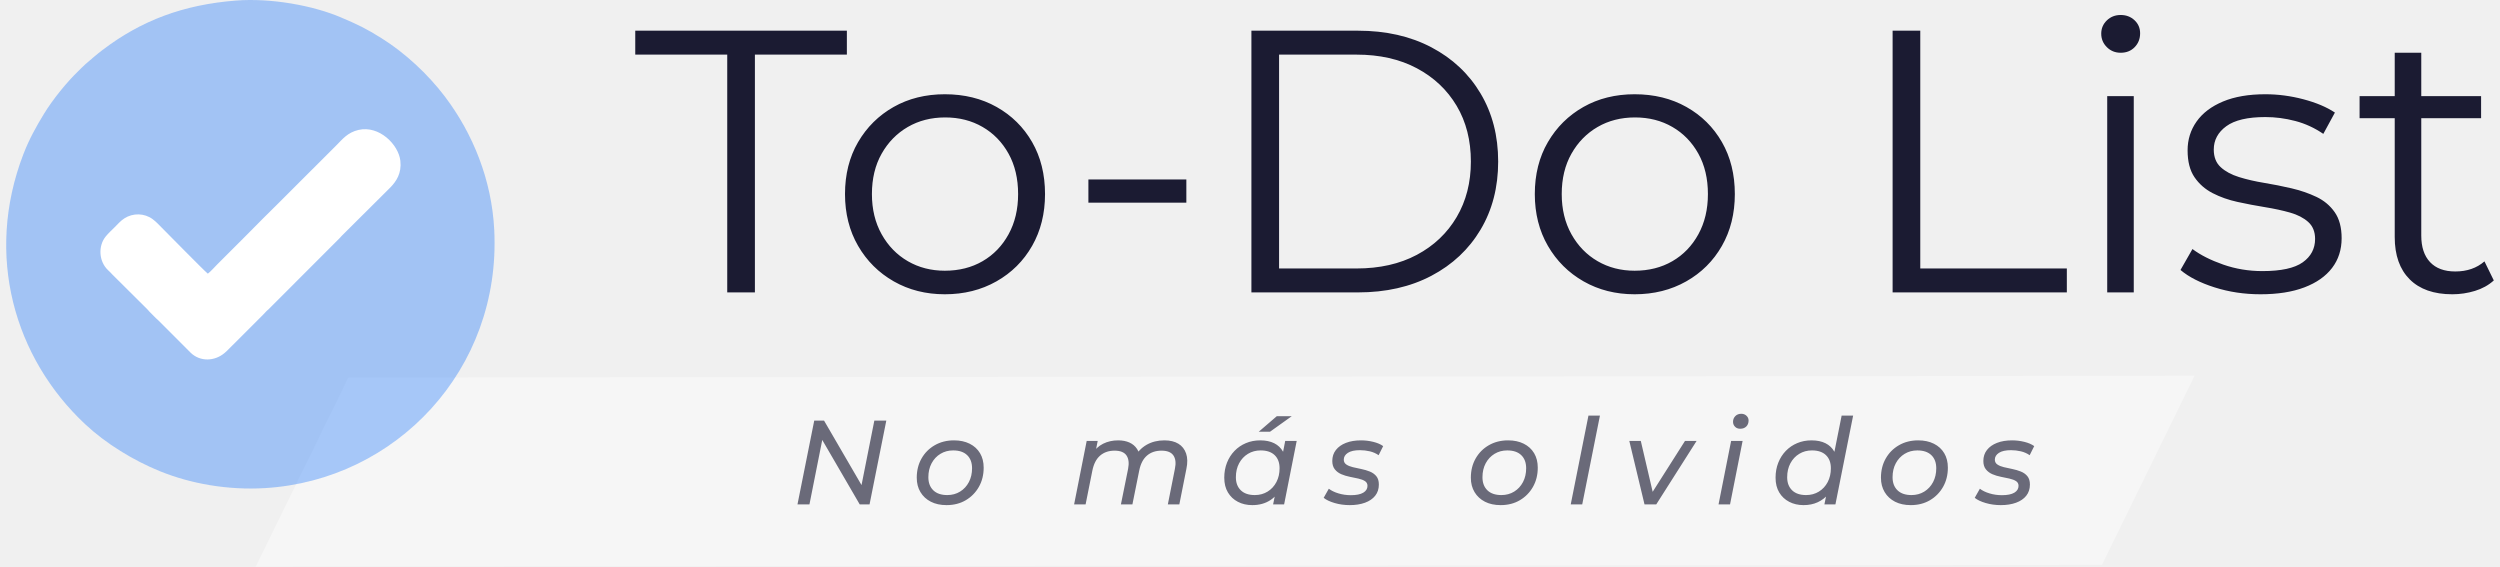
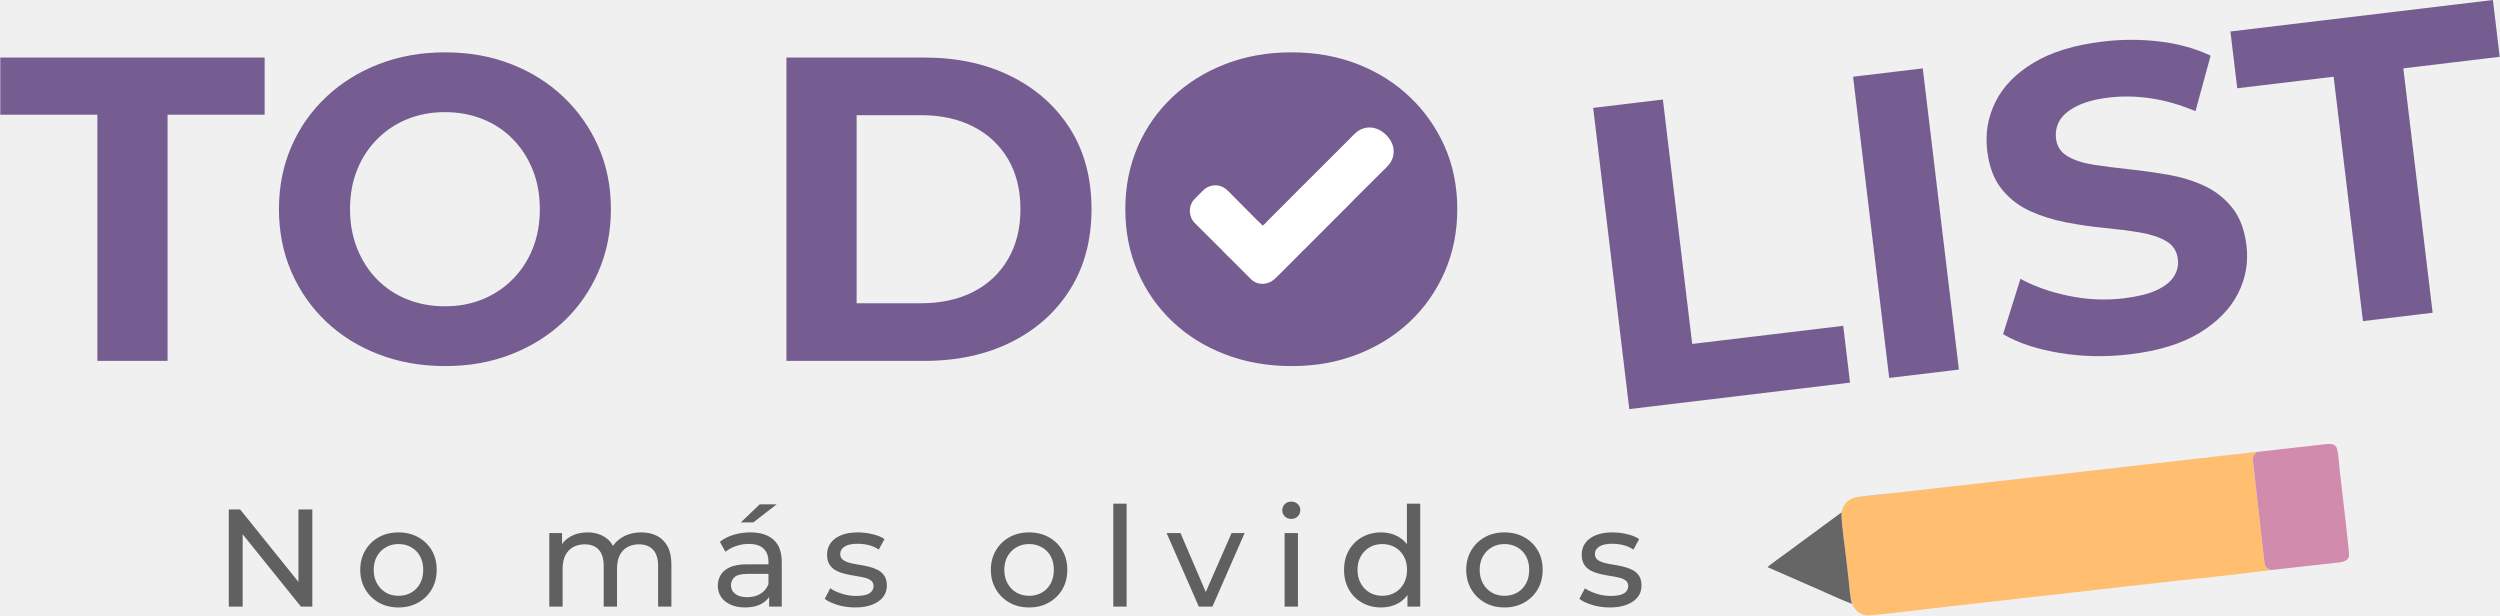
- <svg xmlns="http://www.w3.org/2000/svg" xml:space="preserve" width="300px" height="68px" version="1.0" style="shape-rendering:geometricPrecision; text-rendering:geometricPrecision; image-rendering:optimizeQuality; fill-rule:evenodd; clip-rule:evenodd" viewBox="0 0 163241936 37185884">
+ <svg xmlns="http://www.w3.org/2000/svg" xml:space="preserve" width="260px" height="64px" version="1.0" style="shape-rendering:geometricPrecision; text-rendering:geometricPrecision; image-rendering:optimizeQuality; fill-rule:evenodd; clip-rule:evenodd" viewBox="0 0 3796967 934850">
  <defs>
    <style type="text/css">
   
-     .fil2 {fill:white}
-     .fil3 {fill:#1B1B32;fill-rule:nonzero}
-     .fil4 {fill:#6A6A79;fill-rule:nonzero}
-     .fil1 {fill:#0D6EFD;fill-opacity:0.341}
-     .fil0 {fill:white;fill-opacity:0.388}
+     .fil2 {fill:#666666}
+     .fil1 {fill:#D18BAD}
+     .fil0 {fill:#FFBE70}
+     .fil6 {fill:white}
+     .fil5 {fill:black;fill-rule:nonzero;fill-opacity:0.6}
+     .fil3 {fill:#280056;fill-opacity:0.612}
+     .fil4 {fill:#280056;fill-rule:nonzero;fill-opacity:0.612}
   
  </style>
  </defs>
  <g id="Capa_x0020_1">
-     <g id="_1685740484544">
-       <polygon class="fil0" points="143607698,24656706 22453958,24771000 16372611,37185884 137526350,37071589 " />
-       <path class="fil1" d="M15082212 36093c-3451038,269154 -6211530,1303664 -8763330,3245278 -419078,318820 -709981,582113 -1090499,904945 -175220,148382 -347510,335170 -507769,489413 -755175,727720 -1661200,1846909 -2233596,2781931 -506072,826744 -976360,1665056 -1359191,2660233 -2553806,6640634 -587359,13377053 4053512,17718846 1369834,1281607 3172783,2382903 4917891,3089954 2010406,814713 4442513,1252455 6894981,1102994 8572222,-522576 15492344,-7759669 15033316,-16936678 -164577,-3290625 -1402379,-6329988 -3237411,-8753458 -1102993,-1456827 -2606556,-2863217 -4168886,-3838189 -1029574,-642423 -1527933,-879186 -2656840,-1360733 -1841201,-785407 -4605548,-1282224 -6882178,-1104536z" />
-       <path class="fil2" d="M13231756 17959311c-344117,-291212 -2519564,-2518175 -3004504,-2999877 -206069,-204681 -376971,-401032 -621601,-581034 -533218,-392395 -1280064,-417999 -1856471,-45348 -240774,155786 -438051,385300 -628078,574556 -200979,199900 -414606,394092 -591523,611266 -503604,618670 -457331,1625570 145297,2201205 126634,120927 201596,191416 306018,309721l2265525 2251488c69409,60309 88536,106891 153009,169668l439131 441135c42571,43034 108278,88845 168279,153627l2095857 2098633c623760,606947 1572973,569466 2222491,23445 100566,-84371 212856,-189873 301854,-285041l2126706 -2125781c113368,-121543 180773,-173832 287663,-299077 63857,-75117 75271,-69101 152392,-140979l4677272 -4679585c59538,-51980 83754,-97636 139745,-153626l3190058 -3174326c396251,-405968 756409,-932246 664943,-1756213 -117842,-1061811 -1384488,-2340796 -2745684,-2027065 -715072,164732 -1064124,620675 -1424745,981296 -407356,407202 -791885,797746 -1202789,1202171 -819340,807155 -1602124,1610300 -2420539,2419151 -815946,806538 -1617240,1601353 -2419459,2420385l-1804337 1803258c-166274,165657 -449773,487254 -616510,606947z" />
-       <path class="fil3" d="M47315808 19188321l0 -15604017 -6035538 0 0 -1570350 13886518 0 0 1570350 -6035383 0 0 15604017 -1815597 0zm14279067 122623c-1243046,0 -2359304,-282111 -3348929,-846333 -989625,-564376 -1770558,-1341299 -2343109,-2330923 -572397,-989471 -858672,-2122233 -858672,-3397979 0,-1292249 286275,-2429022 858672,-3410317 572551,-981450 1349474,-1750198 2330770,-2306245 981449,-556201 2101872,-834148 3361268,-834148 1275900,0 2408508,277947 3398133,834148 989470,556047 1766547,1324795 2330769,2306245 564376,981295 846487,2118068 846487,3410317 0,1275746 -282111,2408508 -846487,3397979 -564222,989624 -1345309,1766547 -2343109,2330923 -997645,564222 -2126243,846333 -3385793,846333zm0 -1545671c932400,0 1758373,-208537 2478072,-625611 719699,-417074 1288085,-1005974 1705159,-1766548 417073,-760573 625610,-1639605 625610,-2637405 0,-1014149 -208537,-1897346 -625610,-2649744 -417074,-752399 -985460,-1337135 -1705159,-1754208 -719699,-417074 -1537497,-625611 -2453547,-625611 -915897,0 -1733694,208537 -2453393,625611 -719699,417073 -1292250,1001809 -1717499,1754208 -425248,752398 -637795,1635595 -637795,2649744 0,997800 212547,1876832 637795,2637405 425249,760574 997800,1349474 1717499,1766548 719699,417074 1529321,625611 2428868,625611zm9421331 -4465342l0 -1521147 6428086 0 0 1521147 -6428086 0zm10697076 5888390l0 -17174367 6992463 0c1831947,0 3439007,364014 4821026,1091888 1382174,727874 2457558,1737858 3226306,3029954 768748,1292250 1153123,2780697 1153123,4465341 0,1684799 -384375,3173246 -1153123,4465342 -768748,1292250 -1844132,2302234 -3226306,3030108 -1382019,727874 -2989079,1091734 -4821026,1091734l-6992463 0zm1815597 -1570196l5078767 0c1521147,0 2841932,-298461 3962355,-895537 1120423,-597075 1991280,-1423048 2612880,-2478071 621600,-1054870 932400,-2269381 932400,-3643380 0,-1390194 -310800,-2608870 -932400,-3655564 -621600,-1046849 -1492457,-1868811 -2612880,-2465733 -1120423,-597075 -2441208,-895536 -3962355,-895536l-5078767 0 0 14033821zm23332528 1692819c-1243046,0 -2359304,-282111 -3348929,-846333 -989624,-564376 -1770558,-1341299 -2343109,-2330923 -572396,-989471 -858672,-2122233 -858672,-3397979 0,-1292249 286276,-2429022 858672,-3410317 572551,-981450 1349474,-1750198 2330770,-2306245 981449,-556201 2101872,-834148 3361268,-834148 1275900,0 2408508,277947 3398133,834148 989470,556047 1766548,1324795 2330769,2306245 564376,981295 846487,2118068 846487,3410317 0,1275746 -282111,2408508 -846487,3397979 -564221,989624 -1345309,1766547 -2343109,2330923 -997645,564222 -2126242,846333 -3385793,846333zm0 -1545671c932401,0 1758373,-208537 2478072,-625611 719699,-417074 1288085,-1005974 1705159,-1766548 417074,-760573 625611,-1639605 625611,-2637405 0,-1014149 -208537,-1897346 -625611,-2649744 -417074,-752399 -985460,-1337135 -1705159,-1754208 -719699,-417074 -1537496,-625611 -2453547,-625611 -915896,0 -1733694,208537 -2453393,625611 -719699,417073 -1292250,1001809 -1717498,1754208 -425249,752398 -637796,1635595 -637796,2649744 0,997800 212547,1876832 637796,2637405 425248,760574 997799,1349474 1717498,1766548 719699,417074 1529322,625611 2428868,625611zm16928966 1423048l0 -17174367 1815597 0 0 15604171 9617683 0 0 1570196 -11433280 0zm14082870 0l0 -12880698 1742023 0 0 12880698 -1742023 0zm883351 -15726794c-359850,0 -662475,-122624 -907876,-368025 -245246,-245246 -368024,-539697 -368024,-883196 0,-343500 122778,-633786 368024,-871012 245401,-237072 548026,-355685 907876,-355685 359849,0 662475,114449 907721,343500 245401,228897 368025,515172 368025,858672 0,359849 -118613,662475 -355685,907721 -237226,245401 -543862,368025 -920061,368025zm9175775 15849417c-1063198,0 -2069172,-151313 -3017614,-453784 -948750,-302625 -1692974,-682989 -2232671,-1140937l785098 -1373998c523347,392549 1193997,732038 2011795,1018313 817643,286122 1676469,429259 2576016,429259 1226696,0 2110047,-192187 2649744,-576561 539697,-384374 809623,-895536 809623,-1533332 0,-474452 -151313,-846487 -453938,-1116412 -302471,-269772 -699184,-474298 -1189832,-613271 -490802,-139128 -1038674,-257741 -1643924,-355840 -605097,-98098 -1206182,-212547 -1803258,-343499 -596921,-130799 -1140629,-322986 -1631431,-576561 -490647,-253422 -887361,-601086 -1189832,-1042685 -302625,-441598 -453938,-1030499 -453938,-1766547 0,-703350 196198,-1332970 588747,-1889172 392703,-556046 969264,-993634 1729837,-1312609 760420,-318975 1688655,-478309 2784399,-478309 834302,0 1668449,110284 2502597,331161 834147,220876 1521146,511162 2060998,871011l-760574 1398369c-572551,-392549 -1185976,-674660 -1840121,-846332 -654300,-171827 -1308600,-257587 -1962900,-257587 -1161297,0 -2015805,200362 -2563677,601086 -547871,400724 -821962,911886 -821962,1533332 0,490648 151313,875022 453938,1153123 302625,278100 703195,494812 1202018,650135 498977,155477 1046848,282265 1643924,380364 596921,98098 1193997,216711 1790918,355685 597076,139127 1144948,327149 1643925,564376 498822,237226 899546,572396 1202171,1005974 302625,433423 453938,1001810 453938,1705159 0,752398 -208537,1402534 -625610,1950405 -417228,548027 -1022325,973275 -1815598,1275900 -793272,302471 -1754208,453784 -2882806,453784zm12586248 0c-1210346,0 -2142593,-327150 -2796892,-981295 -654300,-654300 -981450,-1578371 -981450,-2772522l0 -12095600 1742023 0 0 11997501c0,752398 192187,1333124 576561,1742023 384374,408899 936411,613271 1656110,613271 768748,0 1406544,-220722 1913696,-662320l613271 1251221c-343346,310800 -756409,539697 -1238882,686999 -482627,147148 -977285,220722 -1484437,220722zm-6084587 -11555749l0 -1447572 7973758 0 0 1447572 -7973758 0z" />
-       <path class="fil4" d="M51925521 33099980l1099754 -5498771 644274 0 2639410 4540458 -235683 -31465 895536 -4508993 785561 0 -1099754 5498771 -644274 0 -2639411 -4540458 235684 31466 -895536 4508992 -785561 0zm9783031 47199c-398102,0 -742372,-74654 -1033121,-223961 -290594,-149308 -517023,-358770 -679441,-628387 -162264,-269772 -243550,-585199 -243550,-946591 0,-471367 104731,-891680 314193,-1260784 209617,-369258 498823,-659853 868081,-871937 369258,-212085 789417,-318204 1260784,-318204 392858,0 735895,73266 1029111,219951 293216,146685 519800,353525 679441,620521 159796,267149 239694,583964 239694,950601 0,471367 -104731,891525 -314347,1260784 -209463,369258 -496201,661086 -860061,875793 -364014,214861 -784326,322214 -1260784,322214zm47044 -659853c314194,0 594454,-76042 840626,-227817 246018,-151929 438514,-360158 577332,-624531 138819,-264527 208229,-566998 208229,-907413 0,-366482 -107508,-653220 -322214,-860060 -214707,-206840 -521034,-310337 -918981,-310337 -308950,0 -586587,74653 -832760,223807 -246172,149307 -439901,356147 -581342,620674 -141287,264373 -212085,569466 -212085,915125 0,361392 107353,646742 322214,856205 214707,209462 521034,314347 918981,314347zm14246060 -3590011c371726,0 678207,73266 918981,219951 240928,146685 409824,360004 506689,640264 96864,280105 103497,616664 19743,1009367l-463501 2333083 -754095 0 463346 -2333083c78665,-377124 45965,-670341 -98098,-879803 -144063,-209462 -404580,-314194 -781705,-314194 -382215,0 -699030,107354 -950447,322060 -251416,214707 -421546,542011 -510545,981913l-447768 2223107 -754249 0 471367 -2333083c73420,-377124 37944,-670341 -105965,-879803 -144063,-209462 -404580,-314194 -781705,-314194 -382215,0 -699030,108588 -950447,325916 -251416,217329 -421546,551266 -510699,1001656l-439902 2199508 -754095 0 824893 -4163333 722630 0 -235684 1193997 -141287 -322060c193730,-314193 438514,-544633 734506,-691318 295839,-146685 624377,-219951 985769,-219951 282882,0 528900,47199 738362,141441 209617,94243 375891,234296 498823,420159 123086,186017 195118,409824 216095,671729l-408436 -78510c214706,-387613 490956,-676973 828748,-868081 337793,-191107 724018,-286738 1158676,-286738zm5768851 4249864c-350904,0 -665097,-72032 -942735,-216095 -277484,-144063 -496200,-349515 -655842,-616664 -159796,-266995 -239694,-589209 -239694,-966180 0,-356148 58921,-683452 176763,-981912 117841,-298615 282882,-557744 494966,-777695 212085,-219951 462113,-390235 750085,-510699 288126,-120464 599698,-180619 934868,-180619 361392,0 667719,62777 919136,188485 251262,125709 445146,310338 581188,553888 136197,243550 204372,540622 204372,891526 0,513321 -89152,967567 -267149,1362893 -177997,395480 -433423,703195 -765972,923146 -332548,219950 -729108,329926 -1189986,329926zm164886 -659853c314193,0 594453,-76042 840625,-227817 246018,-151929 438514,-360158 577333,-624531 138819,-264527 208228,-566998 208228,-907413 0,-366482 -107507,-653220 -322214,-860060 -214707,-206840 -521034,-310337 -918981,-310337 -308949,0 -586587,74653 -832759,223807 -246173,149307 -439902,356147 -581343,620674 -141287,264373 -212085,569466 -212085,915125 0,361392 107354,646742 322214,856205 214707,209462 521034,314347 918982,314347zm1201863 612654l219951 -1076155 251416 -966333 102109 -989779 219951 -1131066 754095 0 -824738 4163333 -722784 0zm-942580 -4768275l1186130 -1021244 981912 0 -1429680 1021244 -738362 0zm5973069 4815474c-350749,0 -682064,-45965 -993635,-137585 -311572,-91621 -551266,-205452 -718774,-341649l337793 -597075c162264,125708 373114,227817 632397,306481 259129,78510 530134,117688 813016,117688 361238,0 633631,-54911 816872,-164887 183396,-109975 275016,-259282 275016,-447768 0,-136196 -55065,-239539 -165040,-310337 -109976,-70643 -252651,-125708 -428025,-164886 -175529,-39332 -362626,-78510 -561754,-117842 -198974,-39332 -384837,-95631 -557743,-168896 -172753,-73266 -315428,-179385 -428025,-318204 -112598,-138665 -168897,-323294 -168897,-553733 0,-277638 78510,-517178 235684,-718774 157019,-201596 376970,-357535 659852,-467511 282728,-109975 612655,-164886 989779,-164886 272240,0 540623,32700 805150,98253 264527,65399 480468,158408 648130,278872l-298615 596921c-172752,-120464 -366482,-205452 -581188,-255272 -214861,-49821 -429568,-74654 -644274,-74654 -350750,0 -615277,58921 -793273,176763 -178151,117841 -267150,265761 -267150,443912 0,136042 54911,242162 164886,318049 109976,75888 252805,134809 428180,176763 175374,41954 361392,82520 557743,121698 196352,39332 382369,94397 557744,165040 175374,70643 318203,172753 428179,306327 109975,133575 164886,315582 164886,546021 0,287972 -79898,532756 -239540,734506 -159796,201596 -383603,354760 -671729,459491 -287972,104731 -620521,157174 -997645,157174zm9901952 0c-398101,0 -742372,-74654 -1033121,-223961 -290594,-149308 -517023,-358770 -679441,-628387 -162264,-269772 -243550,-585199 -243550,-946591 0,-471367 104731,-891680 314193,-1260784 209617,-369258 498823,-659853 868081,-871937 369258,-212085 789417,-318204 1260784,-318204 392858,0 735895,73266 1029111,219951 293216,146685 519800,353525 679442,620521 159796,267149 239694,583964 239694,950601 0,471367 -104732,891525 -314348,1260784 -209463,369258 -496201,661086 -860060,875793 -364014,214861 -784327,322214 -1260785,322214zm47045 -659853c314193,0 594453,-76042 840625,-227817 246018,-151929 438514,-360158 577333,-624531 138818,-264527 208228,-566998 208228,-907413 0,-366482 -107508,-653220 -322214,-860060 -214707,-206840 -521034,-310337 -918981,-310337 -308950,0 -586587,74653 -832760,223807 -246172,149307 -439901,356147 -581342,620674 -141287,264373 -212085,569466 -212085,915125 0,361392 107354,646742 322214,856205 214707,209462 521034,314347 918982,314347zm4551255 612654l1162685 -5828697 754095 0 -1162685 5828697 -754095 0zm4841849 0l-997645 -4163333 754249 0 879803 3770630 -377124 0 2395860 -3770630 761961 0 -2647276 4163333 -769828 0zm4857582 0l824893 -4163333 754095 0 -824893 4163333 -754095 0zm1421814 -4964626c-141287,0 -255272,-44577 -341649,-133575 -86376,-88998 -129564,-196352 -129564,-322060 0,-146685 49666,-271005 149153,-373114 99487,-102109 230440,-153164 392858,-153164 136196,0 250028,43188 341648,129564 91621,86377 137431,189874 137431,310338 0,162264 -49666,293216 -149153,392703 -99487,99487 -233062,149308 -400724,149308zm4158552 5011825c-350904,0 -665097,-72032 -942735,-216095 -277483,-144063 -496200,-349515 -655842,-616664 -159796,-266995 -239694,-589209 -239694,-966180 0,-356148 58921,-683452 176763,-981912 117842,-298615 282882,-557744 494966,-777695 212085,-219951 462113,-390235 750085,-510699 288126,-120464 599698,-180619 934868,-180619 361392,0 667719,62777 919136,188485 251262,125709 445146,310338 581188,553888 136197,243550 204373,540622 204373,891526 0,387613 -49821,741138 -149308,1060576 -99487,319438 -247406,595688 -443912,828749 -196352,233062 -430647,412292 -703041,538000 -272239,125709 -581188,188640 -926847,188640zm164886 -659853c314193,0 594453,-76042 840625,-227817 246018,-151929 438514,-360158 577333,-624531 138819,-264527 208228,-566998 208228,-907413 0,-366482 -107507,-653220 -322214,-860060 -214706,-206840 -521034,-310337 -918981,-310337 -308949,0 -586587,74653 -832759,223807 -246172,149307 -439902,356147 -581343,620674 -141287,264373 -212084,569466 -212084,915125 0,361392 107353,646742 322214,856205 214706,209462 521033,314347 918981,314347zm1201863 612654l219951 -1076155 243550 -966333 109975 -989779 557744 -2796430 754095 0 -1162531 5828697 -722784 0zm5666896 47199c-398101,0 -742372,-74654 -1033121,-223961 -290594,-149308 -517023,-358770 -679441,-628387 -162264,-269772 -243550,-585199 -243550,-946591 0,-471367 104731,-891680 314193,-1260784 209617,-369258 498823,-659853 868081,-871937 369258,-212085 789417,-318204 1260784,-318204 392858,0 735895,73266 1029111,219951 293217,146685 519800,353525 679442,620521 159796,267149 239694,583964 239694,950601 0,471367 -104732,891525 -314348,1260784 -209462,369258 -496201,661086 -860060,875793 -364014,214861 -784327,322214 -1260785,322214zm47045 -659853c314193,0 594453,-76042 840625,-227817 246018,-151929 438514,-360158 577333,-624531 138819,-264527 208228,-566998 208228,-907413 0,-366482 -107508,-653220 -322214,-860060 -214707,-206840 -521034,-310337 -918981,-310337 -308950,0 -586587,74653 -832760,223807 -246172,149307 -439901,356147 -581342,620674 -141287,264373 -212085,569466 -212085,915125 0,361392 107354,646742 322214,856205 214707,209462 521034,314347 918982,314347zm5863093 659853c-350749,0 -682063,-45965 -993635,-137585 -311571,-91621 -551265,-205452 -718773,-341649l337793 -597075c162263,125708 373114,227817 632397,306481 259128,78510 530134,117688 813016,117688 361238,0 633631,-54911 816872,-164887 183395,-109975 275016,-259282 275016,-447768 0,-136196 -55065,-239539 -165040,-310337 -109976,-70643 -252651,-125708 -428025,-164886 -175529,-39332 -362626,-78510 -561754,-117842 -198974,-39332 -384837,-95631 -557744,-168896 -172752,-73266 -315427,-179385 -428025,-318204 -112597,-138665 -168896,-323294 -168896,-553733 0,-277638 78510,-517178 235684,-718774 157019,-201596 376970,-357535 659852,-467511 282728,-109975 612654,-164886 989779,-164886 272239,0 540622,32700 805150,98253 264527,65399 480467,158408 648130,278872l-298615 596921c-172753,-120464 -366482,-205452 -581189,-255272 -214861,-49821 -429567,-74654 -644274,-74654 -350749,0 -615276,58921 -793273,176763 -178151,117841 -267149,265761 -267149,443912 0,136042 54911,242162 164886,318049 109975,75888 252805,134809 428179,176763 175375,41954 361392,82520 557744,121698 196351,39332 382369,94397 557743,165040 175375,70643 318204,172753 428180,306327 109975,133575 164886,315582 164886,546021 0,287972 -79898,532756 -239540,734506 -159796,201596 -383603,354760 -671729,459491 -287973,104731 -620521,157174 -997646,157174z" />
+     <g id="_1705532483104">
+       <g>
+         <path class="fil0" d="M2817752 755612c-6638,2007 -10434,4354 -14155,8667 -4312,5008 -4598,7322 -6655,14200 302,20988 4772,48040 7218,69674 1308,11589 2616,23178 3928,34766 1217,10799 2020,24291 4598,34407 5091,9027 10501,16593 23435,17503 7781,546 109253,-11854 121997,-13294l326937 -36927c54410,-6146 109862,-11402 164036,-18567 -5815,-3895 -8448,-1262 -10033,-15794l-16386 -145084c-1961,-17093 1453,-11228 4818,-18637l-609738 69086z" />
+         <path class="fil1" d="M2817752 755612l609738 -69086c-3365,7409 -6779,1544 -4818,18637l16386 145084c1585,14532 4218,11899 10033,15794l96046 -10782c10650,-1204 21849,-1216 22942,-11601 563,-5389 -13224,-120453 -14184,-128938 -956,-8476 -1833,-24568 -3799,-32047 -2736,-10389 -12479,-8518 -23244,-7301l-645175 72935c-20773,2347 -43520,4060 -63925,7305z" />
+         <path class="fil2" d="M2812686 917326c-2578,-10116 -3381,-23608 -4598,-34407 -1312,-11588 -2620,-23177 -3928,-34766 -2446,-21634 -6916,-48686 -7218,-69674l-56359 41434c-9536,6929 -18529,13911 -28140,20761 -3911,2790 -26373,18956 -27726,20947l63978 27970c18795,7963 46554,21129 63991,27735z" />
+       </g>
+       <g>
+         <path class="fil3" d="M147472 548247l0 -373943 -147472 0 0 -86904 401594 0 0 86904 -147472 0 0 373943 -106650 0zm1814404 7901c-36426,0 -70112,-5927 -101054,-17777 -30942,-11849 -57717,-28529 -80319,-50034 -22602,-21506 -40160,-46745 -52667,-75709 -12508,-28968 -18762,-60568 -18762,-94804 0,-34233 6254,-65833 18762,-94801 12507,-28968 30172,-54203 52998,-75712 22822,-21506 49596,-38182 80319,-50035 30723,-11850 64078,-17773 100065,-17773 36430,0 69897,5923 100401,17773 30503,11853 57054,28529 79661,50035 22602,21509 40267,46636 52994,75381 12731,28748 19092,60460 19092,95132 0,34236 -6361,65944 -19092,95131 -12727,29188 -30392,54426 -52994,75713 -22607,21286 -49158,37854 -79661,49703 -30504,11850 -63751,17777 -99743,17777zm-767631 -7901l0 -460847 209356 0c50031,0 94139,9549 132324,28641 38185,19093 68030,45756 89536,79988 21506,34237 32258,74835 32258,121795 0,46525 -10752,87011 -32258,121467 -21506,34452 -51351,61226 -89536,80319 -38185,19092 -82293,28637 -132324,28637l-209356 0zm106654 -87562l97438 0c30722,0 57381,-5815 79983,-17446 22602,-11630 40160,-28198 52667,-49703 12508,-21506 18762,-46745 18762,-75712 0,-29407 -6254,-54754 -18762,-76040 -12507,-21286 -30065,-37742 -52667,-49376 -22602,-11631 -49261,-17446 -79983,-17446l-97438 0 0 285723zm-624774 95463c-36426,0 -70112,-5927 -101054,-17777 -30943,-11849 -57717,-28529 -80319,-50034 -22603,-21506 -40160,-46745 -52667,-75709 -12508,-28968 -18762,-60568 -18762,-94804 0,-34233 6254,-65833 18762,-94801 12507,-28968 30172,-54203 52998,-75712 22822,-21506 49596,-38182 80319,-50035 30723,-11850 64078,-17773 100065,-17773 36430,0 69897,5923 100401,17773 30503,11853 57054,28529 79660,50035 22603,21509 40267,46636 52994,75381 12732,28748 19093,60460 19093,95132 0,34236 -6361,65944 -19093,95131 -12727,29188 -30391,54426 -52994,75713 -22606,21286 -49157,37854 -79660,49703 -30504,11850 -63751,17777 -99743,17777zm-658 -90853c20628,0 39613,-3513 56951,-10533 17333,-7024 32585,-17118 45755,-30284 13166,-13170 23368,-28749 30611,-46744 7243,-17996 10865,-37966 10865,-59910 0,-21945 -3622,-41915 -10865,-59911 -7243,-17991 -17338,-33574 -30284,-46740 -12946,-13170 -28198,-23264 -45755,-30284 -17557,-7024 -36650,-10533 -57278,-10533 -20628,0 -39609,3509 -56947,10533 -17333,7020 -32585,17114 -45755,30284 -13165,13166 -23372,28749 -30611,46740 -7243,17996 -10864,37966 -10864,59911 0,21505 3621,41367 10864,59583 7239,18211 17334,33901 30284,47071 12947,13166 28198,23260 45755,30284 17558,7020 36646,10533 57274,10533z" />
+         <path class="fil4" d="M2474673 621467l-54868 -457568 105897 -12698 44521 371285 229438 -27515 10348 86287 -335336 40209zm394815 -47340l-54869 -457568 105897 -12702 54865 457568 -105893 12702zm365686 -35896c-36605,4391 -72273,3696 -107003,-2086 -34729,-5782 -63279,-15289 -85641,-28521l26385 -84057c21282,11593 45863,20248 73734,25968 27867,5720 55536,6932 82984,3642 20918,-2508 37561,-6602 49919,-12284 12359,-5683 21146,-12591 26357,-20732 5210,-8141 7243,-17006 6092,-26592 -1461,-12201 -7417,-21324 -17867,-27362 -10447,-6043 -23791,-10409 -40027,-13104 -16241,-2694 -34084,-4975 -53537,-6841 -19452,-1867 -39021,-4715 -58709,-8543 -19689,-3828 -37950,-9594 -54787,-17300 -16841,-7703 -31099,-18816 -42787,-33327 -11684,-14515 -18993,-33971 -21920,-58374 -3133,-26149 1085,-50854 12661,-74123 11577,-23269 30868,-43044 57870,-59322 27002,-16279 62074,-27002 105214,-32176 28761,-3448 57493,-3468 86188,-58 28703,3410 54542,10587 77512,21539l-23045 84321c-22813,-9644 -45250,-16125 -67310,-19445 -22056,-3327 -43326,-3762 -63809,-1303 -20479,2454 -36973,6862 -49468,13228 -12499,6357 -21125,13691 -25876,21998 -4752,8306 -6527,17470 -5323,27490 1412,11771 7343,20669 17793,26712 10447,6039 23778,10298 39986,12777 16212,2475 34054,4755 53536,6841 19478,2086 39034,4822 58673,8216 19634,3390 37870,8940 54707,16647 16837,7706 31100,18811 42788,33326 11684,14511 18964,33752 21841,57720 3083,25711 -1288,50105 -13104,73184 -11825,23078 -31224,42866 -58197,59359 -26977,16494 -62252,27358 -105830,32582zm354001 -50408l-44522 -371281 -146425 17557 -10347 -86283 398738 -47816 10348 86287 -146425 17557 44522 371281 -105889 12698z" />
+       </g>
+       <path class="fil5" d="M347131 921543l0 -147550 17284 0 97594 121202 -9064 0 0 -121202 21079 0 0 147550 -17284 0 -97598 -121202 9064 0 0 121202 -21075 0zm257868 1267c-11241,0 -21216,-2463 -29928,-7380 -8717,-4917 -15600,-11700 -20662,-20342 -5057,-8642 -7586,-18443 -7586,-29403 0,-11100 2529,-20938 7586,-29510 5062,-8572 11945,-15285 20662,-20131 8712,-4847 18687,-7272 29928,-7272 11104,0 21046,2425 29829,7272 8782,4846 15669,11522 20657,20023 4987,8502 7483,18377 7483,29618 0,11101 -2496,20939 -7483,29510 -4988,8572 -11875,15318 -20657,20235 -8783,4917 -18725,7380 -29829,7380zm0 -17706c7168,0 13596,-1619 19287,-4851 5695,-3232 10157,-7835 13385,-13807 3232,-5973 4851,-12893 4851,-20761 0,-8009 -1619,-14933 -4851,-20764 -3228,-5832 -7690,-10364 -13385,-13597 -5691,-3232 -12119,-4846 -19287,-4846 -7165,0 -13559,1614 -19180,4846 -5620,3233 -10119,7765 -13492,13597 -3370,5831 -5058,12755 -5058,20764 0,7868 1688,14788 5058,20761 3373,5972 7872,10575 13492,13807 5621,3232 12015,4851 19180,4851zm368777 -96332c8994,0 16936,1755 23819,5268 6887,3514 12263,8853 16129,16022 3862,7164 5795,16228 5795,27192l0 64289 -20235 0 0 -61971c0,-10819 -2529,-18972 -7591,-24452 -5058,-5480 -12152,-8220 -21286,-8220 -6747,0 -12649,1403 -17706,4213 -5062,2815 -8961,6958 -11701,12438 -2740,5479 -4110,12296 -4110,20446l0 57546 -20235 0 0 -61971c0,-10819 -2495,-18972 -7483,-24452 -4991,-5480 -12122,-8220 -21398,-8220 -6601,0 -12433,1403 -17495,4213 -5057,2815 -8993,6958 -11804,12438 -2810,5479 -4213,12296 -4213,20446l0 57546 -20235 0 0 -111716 19391 0 0 29721 -3162 -7590c3513,-7306 8923,-12996 16232,-17073 7305,-4077 15806,-6113 25504,-6113 10678,0 19883,2636 27614,7905 7728,5269 12785,13244 15178,23923l-8224 -3374c3373,-8571 9275,-15454 17706,-20657 8435,-5198 18269,-7797 29510,-7797zm194216 112771l0 -23608 -1051 -4428 0 -40259c0,-8572 -2496,-15210 -7483,-19920 -4992,-4706 -12475,-7061 -22449,-7061 -6606,0 -13071,1088 -19395,3265 -6324,2181 -11663,5095 -16018,8750l-8435 -15177c5762,-4636 12686,-8187 20765,-10646 8079,-2458 16547,-3687 25400,-3687 15318,0 27122,3725 35412,11170 8291,7450 12438,18832 12438,34150l0 67451 -19184 0zm-36674 1267c-8295,0 -15567,-1407 -21820,-4218 -6254,-2810 -11064,-6709 -14437,-11700 -3373,-4988 -5062,-10641 -5062,-16965 0,-6043 1441,-11523 4321,-16444 2885,-4917 7591,-8853 14126,-11804 6536,-2951 15351,-4425 26452,-4425l35412 0 0 14544 -34568 0c-10119,0 -16932,1685 -20446,5058 -3514,3373 -5269,7450 -5269,12226 0,5480 2177,9871 6536,13174 4354,3303 10396,4954 18124,4954 7590,0 14229,-1688 19920,-5057 5691,-3373 9801,-8295 12334,-14755l4002 13910c-2669,6606 -7375,11838 -14122,15703 -6746,3866 -15247,5799 -25503,5799zm-6325 -129216l28666 -27403 25715 0 -35412 27403 -18969 0zm173560 129216c-9276,0 -18095,-1267 -26456,-3796 -8361,-2528 -14929,-5620 -19709,-9275l8431 -16021c4780,3232 10682,5972 17706,8224 7027,2247 14196,3369 21501,3369 9416,0 16195,-1333 20343,-4003 4147,-2669 6216,-6394 6216,-11170 0,-3514 -1262,-6254 -3791,-8224 -2533,-1966 -5869,-3440 -10016,-4425 -4143,-985 -8746,-1862 -13803,-2636 -5062,-774 -10120,-1755 -15177,-2951 -5062,-1192 -9698,-2881 -13915,-5058 -4214,-2177 -7587,-5198 -10116,-9064 -2529,-3866 -3795,-9027 -3795,-15492 0,-6746 1896,-12648 5691,-17706 3795,-5062 9172,-8961 16125,-11700 6957,-2740 15214,-4110 24767,-4110 7309,0 14722,877 22238,2636 7520,1755 13667,4251 18447,7483l-8642 16018c-5062,-3374 -10331,-5691 -15810,-6954 -5480,-1266 -10960,-1899 -16444,-1899 -8853,0 -15455,1440 -19813,4321 -4354,2880 -6535,6568 -6535,11067 0,3795 1299,6709 3903,8749 2599,2037 5972,3618 10115,4739 4147,1126 8750,2074 13807,2848 5058,774 10120,1755 15178,2951 5057,1196 9660,2848 13807,4954 4143,2107 7516,5058 10115,8853 2599,3796 3899,8853 3899,15177 0,6743 -1966,12574 -5902,17495 -3932,4917 -9482,8746 -16651,11486 -7168,2744 -15740,4114 -25714,4114zm264432 0c-11241,0 -21216,-2463 -29928,-7380 -8717,-4917 -15600,-11700 -20662,-20342 -5057,-8642 -7586,-18443 -7586,-29403 0,-11100 2529,-20938 7586,-29510 5062,-8572 11945,-15285 20662,-20131 8712,-4847 18687,-7272 29928,-7272 11104,0 21046,2425 29829,7272 8782,4846 15669,11522 20657,20023 4987,8502 7483,18377 7483,29618 0,11101 -2496,20939 -7483,29510 -4988,8572 -11875,15318 -20657,20235 -8783,4917 -18725,7380 -29829,7380zm0 -17706c7168,0 13596,-1619 19287,-4851 5695,-3232 10157,-7835 13385,-13807 3232,-5973 4851,-12893 4851,-20761 0,-8009 -1619,-14933 -4851,-20764 -3228,-5832 -7690,-10364 -13385,-13597 -5691,-3232 -12119,-4846 -19287,-4846 -7165,0 -13559,1614 -19180,4846 -5620,3233 -10119,7765 -13492,13597 -3369,5831 -5058,12755 -5058,20764 0,7868 1689,14788 5058,20761 3373,5972 7872,10575 13492,13807 5621,3232 12015,4851 19180,4851zm127820 16439l0 -156403 20235 0 0 156403 -20235 0zm129924 0l-48905 -111716 21079 0 43421 101179 -10116 0 44266 -101179 19812 0 -48900 111716 -20657 0zm130345 0l0 -111716 20235 0 0 111716 -20235 0zm10115 -133217c-3936,0 -7201,-1267 -9801,-3796 -2599,-2529 -3898,-5620 -3898,-9275 0,-3791 1299,-6953 3898,-9486 2600,-2529 5865,-3791 9801,-3791 3936,0 7202,1229 9801,3687 2599,2459 3903,5517 3903,9168 0,3795 -1266,6995 -3795,9594 -2529,2599 -5832,3899 -9909,3899zm136670 134484c-10819,0 -20484,-2392 -28985,-7169 -8501,-4776 -15210,-11452 -20127,-20024 -4921,-8571 -7380,-18550 -7380,-29932 0,-11382 2459,-21327 7380,-29829 4917,-8501 11626,-15140 20127,-19916 8501,-4780 18166,-7168 28985,-7168 9416,0 17917,2106 25503,6324 7591,4213 13667,10537 18236,18968 4565,8435 6850,18973 6850,31621 0,12649 -2214,23186 -6639,31617 -4428,8431 -10434,14792 -18024,19076 -7587,4288 -16229,6432 -25926,6432zm1684 -17706c7028,0 13385,-1619 19076,-4851 5695,-3232 10190,-7835 13493,-13807 3303,-5973 4954,-12893 4954,-20761 0,-8009 -1651,-14933 -4954,-20764 -3303,-5832 -7798,-10364 -13493,-13597 -5691,-3232 -12048,-4846 -19076,-4846 -7164,0 -13559,1614 -19179,4846 -5621,3233 -10120,7765 -13493,13597 -3369,5831 -5058,12755 -5058,20764 0,7868 1689,14788 5058,20761 3373,5972 7872,10575 13493,13807 5620,3232 12015,4851 19179,4851zm38156 16439l0 -30143 1263 -25926 -2107 -25926 0 -74408 20235 0 0 156403 -19391 0zm147419 1267c-11242,0 -21216,-2463 -29929,-7380 -8716,-4917 -15599,-11700 -20661,-20342 -5057,-8642 -7586,-18443 -7586,-29403 0,-11100 2529,-20938 7586,-29510 5062,-8572 11945,-15285 20661,-20131 8713,-4847 18687,-7272 29929,-7272 11104,0 21046,2425 29828,7272 8783,4846 15670,11522 20657,20023 4988,8502 7484,18377 7484,29618 0,11101 -2496,20939 -7484,29510 -4987,8572 -11874,15318 -20657,20235 -8782,4917 -18724,7380 -29828,7380zm0 -17706c7168,0 13596,-1619 19287,-4851 5695,-3232 10156,-7835 13385,-13807 3232,-5973 4851,-12893 4851,-20761 0,-8009 -1619,-14933 -4851,-20764 -3229,-5832 -7690,-10364 -13385,-13597 -5691,-3232 -12119,-4846 -19287,-4846 -7165,0 -13559,1614 -19180,4846 -5621,3233 -10119,7765 -13493,13597 -3369,5831 -5057,12755 -5057,20764 0,7868 1688,14788 5057,20761 3374,5972 7872,10575 13493,13807 5621,3232 12015,4851 19180,4851zm159859 17706c-9275,0 -18095,-1267 -26456,-3796 -8360,-2528 -14928,-5620 -19709,-9275l8431 -16021c4780,3232 10682,5972 17706,8224 7028,2247 14196,3369 21502,3369 9415,0 16195,-1333 20342,-4003 4147,-2669 6217,-6394 6217,-11170 0,-3514 -1263,-6254 -3792,-8224 -2533,-1966 -5868,-3440 -10016,-4425 -4143,-985 -8745,-1862 -13803,-2636 -5062,-774 -10119,-1755 -15177,-2951 -5062,-1192 -9697,-2881 -13915,-5058 -4213,-2177 -7586,-5198 -10115,-9064 -2529,-3866 -3796,-9027 -3796,-15492 0,-6746 1896,-12648 5691,-17706 3796,-5062 9172,-8961 16125,-11700 6958,-2740 15215,-4110 24767,-4110 7310,0 14722,877 22239,2636 7520,1755 13666,4251 18446,7483l-8641 16018c-5062,-3374 -10331,-5691 -15811,-6954 -5480,-1266 -10960,-1899 -16444,-1899 -8853,0 -15454,1440 -19812,4321 -4355,2880 -6536,6568 -6536,11067 0,3795 1300,6709 3903,8749 2599,2037 5973,3618 10116,4739 4147,1126 8749,2074 13807,2848 5058,774 10119,1755 15177,2951 5058,1196 9660,2848 13807,4954 4143,2107 7517,5058 10116,8853 2599,3796 3899,8853 3899,15177 0,6743 -1966,12574 -5902,17495 -3932,4917 -9483,8746 -16651,11486 -7169,2744 -15740,4114 -25715,4114z" />
+       <path class="fil6" d="M1917880 342715c-5414,-4578 -39613,-39593 -47241,-47167 -3241,-3216 -5927,-6303 -9772,-9134 -8381,-6171 -20123,-6573 -29187,-712 -3787,2450 -6887,6055 -9875,9031 -3158,3145 -6519,6200 -9300,9614 -7918,9727 -7190,25554 2284,34605 1991,1904 3171,3009 4814,4872l35615 35395c1092,952 1394,1681 2409,2670l6903 6933c666,678 1701,1399 2645,2417l32949 32995c9810,9540 24734,8952 34945,368 1581,-1328 3348,-2984 4743,-4478l33438 -33426c1784,-1908 2843,-2731 4524,-4701 1001,-1180 1183,-1085 2396,-2215l73535 -73572c936,-820 1316,-1536 2198,-2417l50155 -49907c6229,-6382 11891,-14655 10455,-27614 -1855,-16692 -21767,-36799 -43169,-31869 -11245,2590 -16729,9759 -22399,15429 -6407,6403 -12454,12541 -18911,18902 -12884,12690 -25189,25318 -38057,38032 -12830,12682 -25425,25177 -38036,38057l-28372 28347c-2611,2608 -7069,7661 -9689,9545z" />
    </g>
  </g>
</svg>
